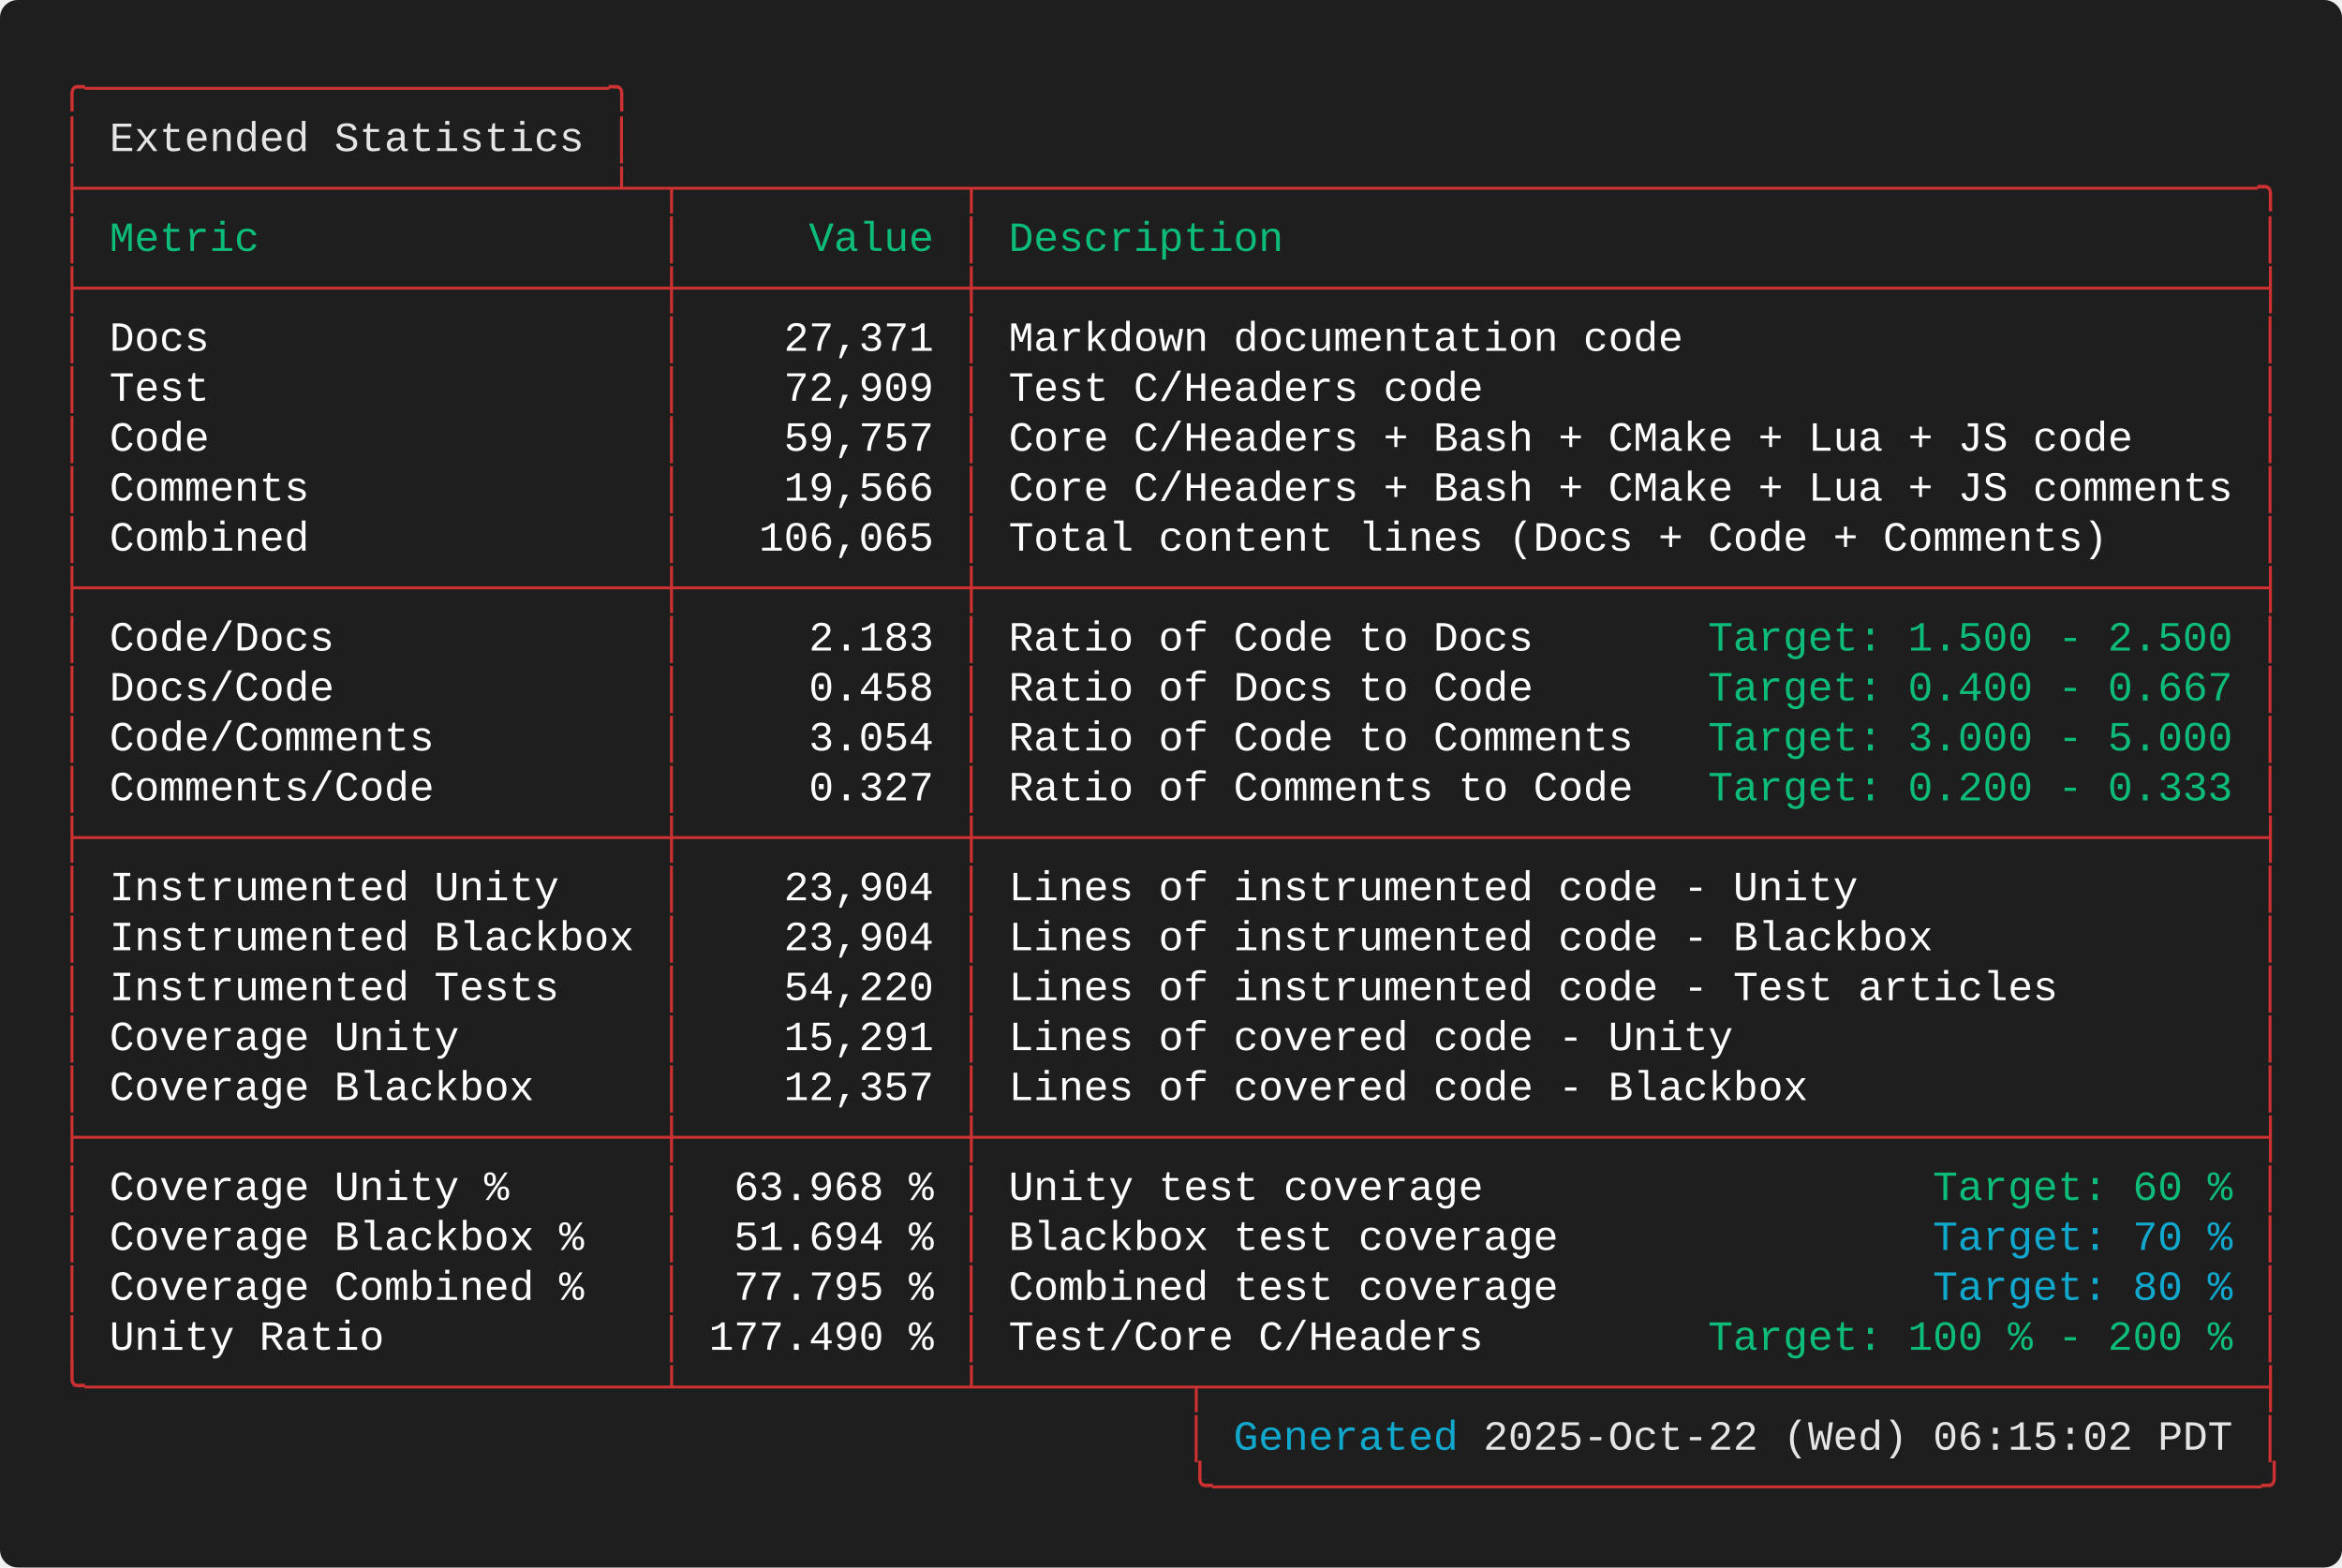
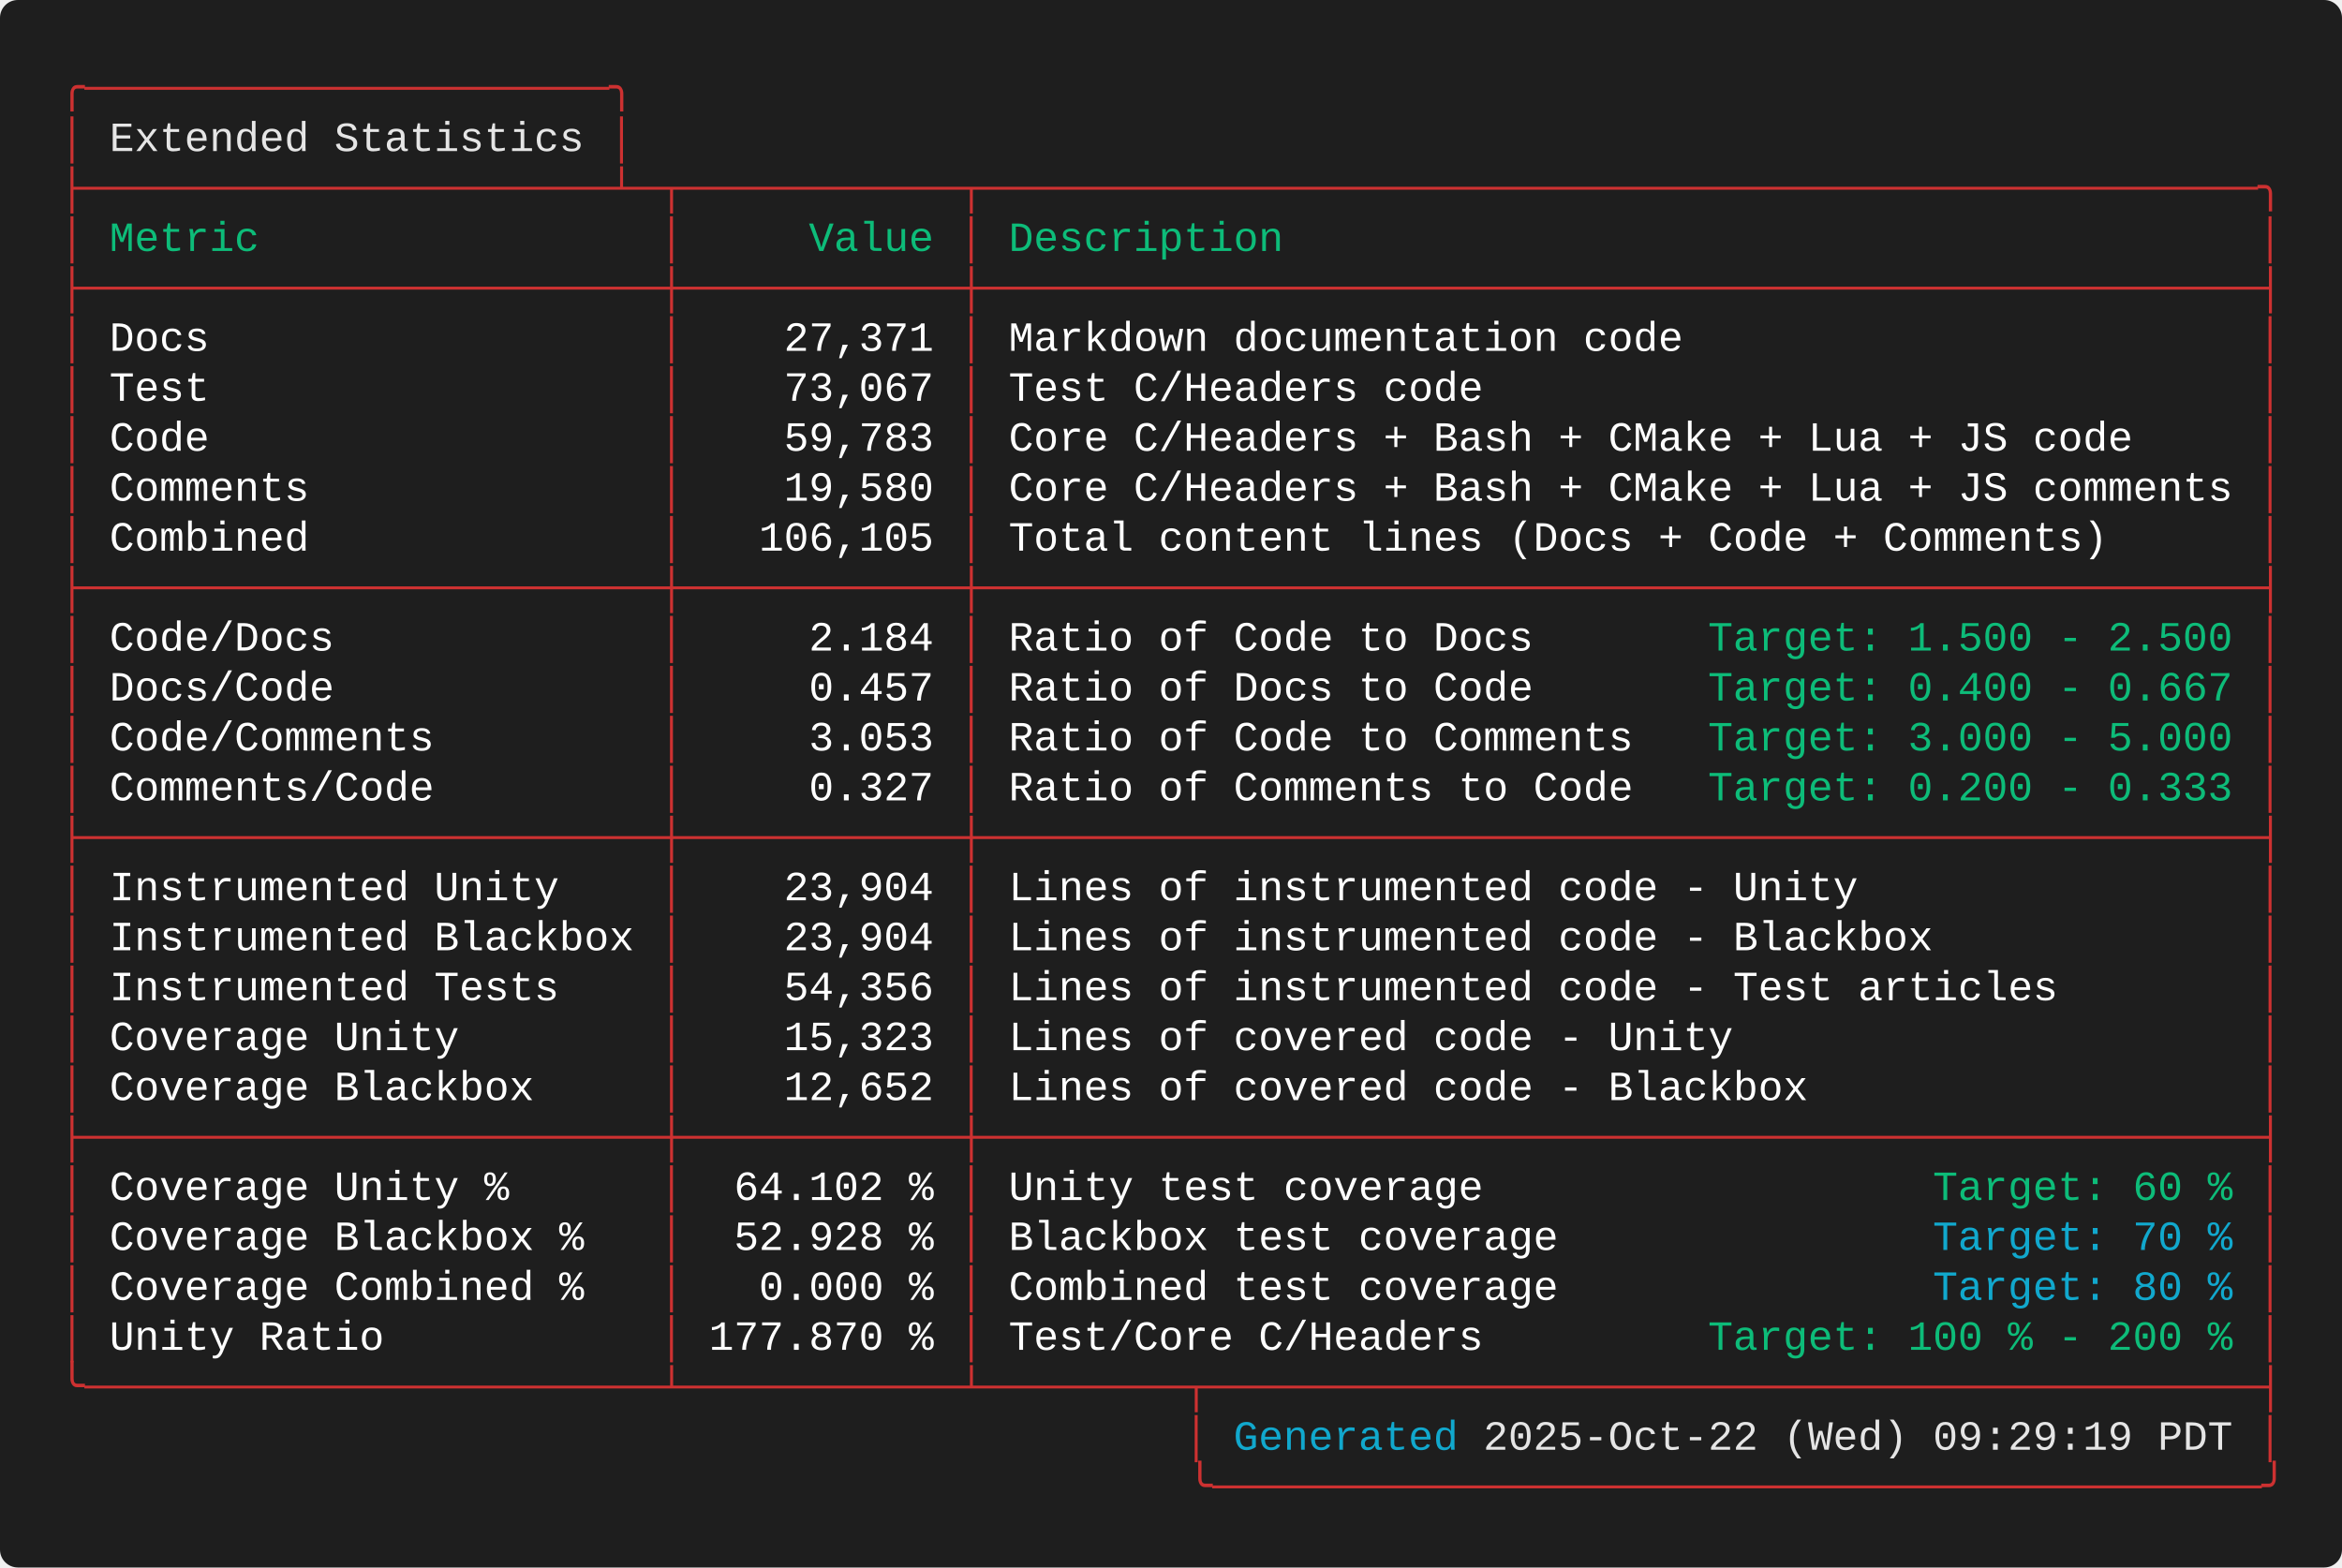
<svg xmlns="http://www.w3.org/2000/svg" width="787.60" height="527.20" viewBox="0 0 787.60 527.20">
  <defs>
    <style type="text/css">.terminal-text { font-family: 'Consolas', 'Consolas', 'Monaco', 'Courier New', monospace; }</style>
  </defs>
  <rect width="100%" height="100%" fill="#1e1e1e" rx="6" />
  <text x="20.00" y="34.00" font-size="14" class="terminal-text" xml:space="preserve" textLength="193.20" lengthAdjust="spacingAndGlyphs" fill="#cd3131">╭─────────────────────╮</text>
  <text x="20.00" y="50.80" font-size="14" class="terminal-text" xml:space="preserve" textLength="16.80" lengthAdjust="spacingAndGlyphs" fill="#cd3131">│ </text>
  <text x="36.80" y="50.80" font-size="14" class="terminal-text" xml:space="preserve" textLength="159.60" lengthAdjust="spacingAndGlyphs" fill="#e5e5e5">Extended Statistics</text>
  <text x="196.40" y="50.80" font-size="14" class="terminal-text" xml:space="preserve" textLength="8.40" lengthAdjust="spacingAndGlyphs" fill="#ffffff"> </text>
  <text x="204.80" y="50.80" font-size="14" class="terminal-text" xml:space="preserve" textLength="8.40" lengthAdjust="spacingAndGlyphs" fill="#cd3131">│</text>
  <text x="20.00" y="67.60" font-size="14" class="terminal-text" xml:space="preserve" textLength="747.60" lengthAdjust="spacingAndGlyphs" fill="#cd3131">├─────────────────────┴─┬───────────┬───────────────────────────────────────────────────╮</text>
  <text x="20.00" y="84.40" font-size="14" class="terminal-text" xml:space="preserve" textLength="8.40" lengthAdjust="spacingAndGlyphs" fill="#cd3131">│</text>
  <text x="28.40" y="84.40" font-size="14" class="terminal-text" xml:space="preserve" textLength="193.20" lengthAdjust="spacingAndGlyphs" fill="#0dbc79"> Metric                </text>
  <text x="221.60" y="84.40" font-size="14" class="terminal-text" xml:space="preserve" textLength="8.40" lengthAdjust="spacingAndGlyphs" fill="#cd3131">│</text>
  <text x="230.00" y="84.40" font-size="14" class="terminal-text" xml:space="preserve" textLength="92.40" lengthAdjust="spacingAndGlyphs" fill="#0dbc79">     Value </text>
  <text x="322.40" y="84.40" font-size="14" class="terminal-text" xml:space="preserve" textLength="8.40" lengthAdjust="spacingAndGlyphs" fill="#cd3131">│</text>
  <text x="330.80" y="84.40" font-size="14" class="terminal-text" xml:space="preserve" textLength="428.40" lengthAdjust="spacingAndGlyphs" fill="#0dbc79"> Description                                       </text>
  <text x="759.20" y="84.40" font-size="14" class="terminal-text" xml:space="preserve" textLength="8.40" lengthAdjust="spacingAndGlyphs" fill="#cd3131">│</text>
  <text x="20.00" y="101.20" font-size="14" class="terminal-text" xml:space="preserve" textLength="747.60" lengthAdjust="spacingAndGlyphs" fill="#cd3131">├───────────────────────┼───────────┼───────────────────────────────────────────────────┤</text>
  <text x="20.00" y="118.00" font-size="14" class="terminal-text" xml:space="preserve" textLength="8.40" lengthAdjust="spacingAndGlyphs" fill="#cd3131">│</text>
  <text x="28.40" y="118.00" font-size="14" class="terminal-text" xml:space="preserve" textLength="193.20" lengthAdjust="spacingAndGlyphs" fill="#ffffff"> Docs                  </text>
  <text x="221.60" y="118.00" font-size="14" class="terminal-text" xml:space="preserve" textLength="8.40" lengthAdjust="spacingAndGlyphs" fill="#cd3131">│</text>
  <text x="230.00" y="118.00" font-size="14" class="terminal-text" xml:space="preserve" textLength="92.40" lengthAdjust="spacingAndGlyphs" fill="#ffffff">    27,371 </text>
  <text x="322.40" y="118.00" font-size="14" class="terminal-text" xml:space="preserve" textLength="8.40" lengthAdjust="spacingAndGlyphs" fill="#cd3131">│</text>
  <text x="330.80" y="118.00" font-size="14" class="terminal-text" xml:space="preserve" textLength="428.40" lengthAdjust="spacingAndGlyphs" fill="#ffffff"> Markdown documentation code                       </text>
  <text x="759.20" y="118.00" font-size="14" class="terminal-text" xml:space="preserve" textLength="8.40" lengthAdjust="spacingAndGlyphs" fill="#cd3131">│</text>
  <text x="20.00" y="134.80" font-size="14" class="terminal-text" xml:space="preserve" textLength="8.40" lengthAdjust="spacingAndGlyphs" fill="#cd3131">│</text>
  <text x="28.40" y="134.80" font-size="14" class="terminal-text" xml:space="preserve" textLength="193.20" lengthAdjust="spacingAndGlyphs" fill="#ffffff"> Test                  </text>
  <text x="221.60" y="134.80" font-size="14" class="terminal-text" xml:space="preserve" textLength="8.40" lengthAdjust="spacingAndGlyphs" fill="#cd3131">│</text>
-   <text x="230.00" y="134.80" font-size="14" class="terminal-text" xml:space="preserve" textLength="92.40" lengthAdjust="spacingAndGlyphs" fill="#ffffff">    72,909 </text>
+   <text x="230.00" y="134.80" font-size="14" class="terminal-text" xml:space="preserve" textLength="92.40" lengthAdjust="spacingAndGlyphs" fill="#ffffff">    73,067 </text>
  <text x="322.40" y="134.80" font-size="14" class="terminal-text" xml:space="preserve" textLength="8.40" lengthAdjust="spacingAndGlyphs" fill="#cd3131">│</text>
  <text x="330.80" y="134.80" font-size="14" class="terminal-text" xml:space="preserve" textLength="428.40" lengthAdjust="spacingAndGlyphs" fill="#ffffff"> Test C/Headers code                               </text>
  <text x="759.20" y="134.80" font-size="14" class="terminal-text" xml:space="preserve" textLength="8.40" lengthAdjust="spacingAndGlyphs" fill="#cd3131">│</text>
  <text x="20.00" y="151.60" font-size="14" class="terminal-text" xml:space="preserve" textLength="8.40" lengthAdjust="spacingAndGlyphs" fill="#cd3131">│</text>
  <text x="28.40" y="151.60" font-size="14" class="terminal-text" xml:space="preserve" textLength="193.20" lengthAdjust="spacingAndGlyphs" fill="#ffffff"> Code                  </text>
  <text x="221.60" y="151.60" font-size="14" class="terminal-text" xml:space="preserve" textLength="8.40" lengthAdjust="spacingAndGlyphs" fill="#cd3131">│</text>
-   <text x="230.00" y="151.60" font-size="14" class="terminal-text" xml:space="preserve" textLength="92.40" lengthAdjust="spacingAndGlyphs" fill="#ffffff">    59,757 </text>
+   <text x="230.00" y="151.60" font-size="14" class="terminal-text" xml:space="preserve" textLength="92.40" lengthAdjust="spacingAndGlyphs" fill="#ffffff">    59,783 </text>
  <text x="322.40" y="151.60" font-size="14" class="terminal-text" xml:space="preserve" textLength="8.40" lengthAdjust="spacingAndGlyphs" fill="#cd3131">│</text>
  <text x="330.80" y="151.60" font-size="14" class="terminal-text" xml:space="preserve" textLength="428.40" lengthAdjust="spacingAndGlyphs" fill="#ffffff"> Core C/Headers + Bash + CMake + Lua + JS code     </text>
  <text x="759.20" y="151.60" font-size="14" class="terminal-text" xml:space="preserve" textLength="8.40" lengthAdjust="spacingAndGlyphs" fill="#cd3131">│</text>
  <text x="20.00" y="168.40" font-size="14" class="terminal-text" xml:space="preserve" textLength="8.40" lengthAdjust="spacingAndGlyphs" fill="#cd3131">│</text>
  <text x="28.40" y="168.40" font-size="14" class="terminal-text" xml:space="preserve" textLength="193.20" lengthAdjust="spacingAndGlyphs" fill="#ffffff"> Comments              </text>
  <text x="221.60" y="168.40" font-size="14" class="terminal-text" xml:space="preserve" textLength="8.40" lengthAdjust="spacingAndGlyphs" fill="#cd3131">│</text>
-   <text x="230.00" y="168.40" font-size="14" class="terminal-text" xml:space="preserve" textLength="92.40" lengthAdjust="spacingAndGlyphs" fill="#ffffff">    19,566 </text>
+   <text x="230.00" y="168.40" font-size="14" class="terminal-text" xml:space="preserve" textLength="92.40" lengthAdjust="spacingAndGlyphs" fill="#ffffff">    19,580 </text>
  <text x="322.40" y="168.40" font-size="14" class="terminal-text" xml:space="preserve" textLength="8.40" lengthAdjust="spacingAndGlyphs" fill="#cd3131">│</text>
  <text x="330.80" y="168.40" font-size="14" class="terminal-text" xml:space="preserve" textLength="428.40" lengthAdjust="spacingAndGlyphs" fill="#ffffff"> Core C/Headers + Bash + CMake + Lua + JS comments </text>
  <text x="759.20" y="168.40" font-size="14" class="terminal-text" xml:space="preserve" textLength="8.40" lengthAdjust="spacingAndGlyphs" fill="#cd3131">│</text>
  <text x="20.00" y="185.20" font-size="14" class="terminal-text" xml:space="preserve" textLength="8.40" lengthAdjust="spacingAndGlyphs" fill="#cd3131">│</text>
  <text x="28.40" y="185.20" font-size="14" class="terminal-text" xml:space="preserve" textLength="193.20" lengthAdjust="spacingAndGlyphs" fill="#ffffff"> Combined              </text>
  <text x="221.60" y="185.20" font-size="14" class="terminal-text" xml:space="preserve" textLength="8.40" lengthAdjust="spacingAndGlyphs" fill="#cd3131">│</text>
-   <text x="230.00" y="185.20" font-size="14" class="terminal-text" xml:space="preserve" textLength="92.40" lengthAdjust="spacingAndGlyphs" fill="#ffffff">   106,065 </text>
+   <text x="230.00" y="185.20" font-size="14" class="terminal-text" xml:space="preserve" textLength="92.40" lengthAdjust="spacingAndGlyphs" fill="#ffffff">   106,105 </text>
  <text x="322.40" y="185.20" font-size="14" class="terminal-text" xml:space="preserve" textLength="8.40" lengthAdjust="spacingAndGlyphs" fill="#cd3131">│</text>
  <text x="330.80" y="185.20" font-size="14" class="terminal-text" xml:space="preserve" textLength="428.40" lengthAdjust="spacingAndGlyphs" fill="#ffffff"> Total content lines (Docs + Code + Comments)      </text>
  <text x="759.20" y="185.20" font-size="14" class="terminal-text" xml:space="preserve" textLength="8.40" lengthAdjust="spacingAndGlyphs" fill="#cd3131">│</text>
  <text x="20.00" y="202.00" font-size="14" class="terminal-text" xml:space="preserve" textLength="747.60" lengthAdjust="spacingAndGlyphs" fill="#cd3131">├───────────────────────┼───────────┼───────────────────────────────────────────────────┤</text>
  <text x="20.00" y="218.80" font-size="14" class="terminal-text" xml:space="preserve" textLength="8.40" lengthAdjust="spacingAndGlyphs" fill="#cd3131">│</text>
  <text x="28.40" y="218.80" font-size="14" class="terminal-text" xml:space="preserve" textLength="193.20" lengthAdjust="spacingAndGlyphs" fill="#ffffff"> Code/Docs             </text>
  <text x="221.60" y="218.80" font-size="14" class="terminal-text" xml:space="preserve" textLength="8.40" lengthAdjust="spacingAndGlyphs" fill="#cd3131">│</text>
-   <text x="230.00" y="218.80" font-size="14" class="terminal-text" xml:space="preserve" textLength="92.40" lengthAdjust="spacingAndGlyphs" fill="#ffffff">     2.183 </text>
+   <text x="230.00" y="218.80" font-size="14" class="terminal-text" xml:space="preserve" textLength="92.40" lengthAdjust="spacingAndGlyphs" fill="#ffffff">     2.184 </text>
  <text x="322.40" y="218.80" font-size="14" class="terminal-text" xml:space="preserve" textLength="8.40" lengthAdjust="spacingAndGlyphs" fill="#cd3131">│</text>
  <text x="330.80" y="218.80" font-size="14" class="terminal-text" xml:space="preserve" textLength="243.60" lengthAdjust="spacingAndGlyphs" fill="#ffffff"> Ratio of Code to Docs       </text>
  <text x="574.40" y="218.80" font-size="14" class="terminal-text" xml:space="preserve" textLength="176.40" lengthAdjust="spacingAndGlyphs" fill="#0dbc79">Target: 1.500 - 2.500</text>
  <text x="750.80" y="218.80" font-size="14" class="terminal-text" xml:space="preserve" textLength="8.40" lengthAdjust="spacingAndGlyphs" fill="#ffffff"> </text>
  <text x="759.20" y="218.80" font-size="14" class="terminal-text" xml:space="preserve" textLength="8.40" lengthAdjust="spacingAndGlyphs" fill="#cd3131">│</text>
  <text x="20.00" y="235.60" font-size="14" class="terminal-text" xml:space="preserve" textLength="8.40" lengthAdjust="spacingAndGlyphs" fill="#cd3131">│</text>
  <text x="28.40" y="235.60" font-size="14" class="terminal-text" xml:space="preserve" textLength="193.20" lengthAdjust="spacingAndGlyphs" fill="#ffffff"> Docs/Code             </text>
  <text x="221.60" y="235.60" font-size="14" class="terminal-text" xml:space="preserve" textLength="8.40" lengthAdjust="spacingAndGlyphs" fill="#cd3131">│</text>
-   <text x="230.00" y="235.60" font-size="14" class="terminal-text" xml:space="preserve" textLength="92.40" lengthAdjust="spacingAndGlyphs" fill="#ffffff">     0.458 </text>
+   <text x="230.00" y="235.60" font-size="14" class="terminal-text" xml:space="preserve" textLength="92.40" lengthAdjust="spacingAndGlyphs" fill="#ffffff">     0.457 </text>
  <text x="322.40" y="235.60" font-size="14" class="terminal-text" xml:space="preserve" textLength="8.40" lengthAdjust="spacingAndGlyphs" fill="#cd3131">│</text>
  <text x="330.80" y="235.60" font-size="14" class="terminal-text" xml:space="preserve" textLength="243.60" lengthAdjust="spacingAndGlyphs" fill="#ffffff"> Ratio of Docs to Code       </text>
  <text x="574.40" y="235.60" font-size="14" class="terminal-text" xml:space="preserve" textLength="176.40" lengthAdjust="spacingAndGlyphs" fill="#0dbc79">Target: 0.400 - 0.667</text>
  <text x="750.80" y="235.60" font-size="14" class="terminal-text" xml:space="preserve" textLength="8.40" lengthAdjust="spacingAndGlyphs" fill="#ffffff"> </text>
  <text x="759.20" y="235.60" font-size="14" class="terminal-text" xml:space="preserve" textLength="8.40" lengthAdjust="spacingAndGlyphs" fill="#cd3131">│</text>
  <text x="20.00" y="252.40" font-size="14" class="terminal-text" xml:space="preserve" textLength="8.40" lengthAdjust="spacingAndGlyphs" fill="#cd3131">│</text>
  <text x="28.40" y="252.40" font-size="14" class="terminal-text" xml:space="preserve" textLength="193.20" lengthAdjust="spacingAndGlyphs" fill="#ffffff"> Code/Comments         </text>
  <text x="221.60" y="252.40" font-size="14" class="terminal-text" xml:space="preserve" textLength="8.40" lengthAdjust="spacingAndGlyphs" fill="#cd3131">│</text>
-   <text x="230.00" y="252.40" font-size="14" class="terminal-text" xml:space="preserve" textLength="92.40" lengthAdjust="spacingAndGlyphs" fill="#ffffff">     3.054 </text>
+   <text x="230.00" y="252.40" font-size="14" class="terminal-text" xml:space="preserve" textLength="92.40" lengthAdjust="spacingAndGlyphs" fill="#ffffff">     3.053 </text>
  <text x="322.40" y="252.40" font-size="14" class="terminal-text" xml:space="preserve" textLength="8.40" lengthAdjust="spacingAndGlyphs" fill="#cd3131">│</text>
  <text x="330.80" y="252.40" font-size="14" class="terminal-text" xml:space="preserve" textLength="243.60" lengthAdjust="spacingAndGlyphs" fill="#ffffff"> Ratio of Code to Comments   </text>
  <text x="574.40" y="252.40" font-size="14" class="terminal-text" xml:space="preserve" textLength="176.40" lengthAdjust="spacingAndGlyphs" fill="#0dbc79">Target: 3.000 - 5.000</text>
  <text x="750.80" y="252.40" font-size="14" class="terminal-text" xml:space="preserve" textLength="8.40" lengthAdjust="spacingAndGlyphs" fill="#ffffff"> </text>
  <text x="759.20" y="252.40" font-size="14" class="terminal-text" xml:space="preserve" textLength="8.40" lengthAdjust="spacingAndGlyphs" fill="#cd3131">│</text>
  <text x="20.00" y="269.20" font-size="14" class="terminal-text" xml:space="preserve" textLength="8.40" lengthAdjust="spacingAndGlyphs" fill="#cd3131">│</text>
  <text x="28.40" y="269.20" font-size="14" class="terminal-text" xml:space="preserve" textLength="193.20" lengthAdjust="spacingAndGlyphs" fill="#ffffff"> Comments/Code         </text>
  <text x="221.60" y="269.20" font-size="14" class="terminal-text" xml:space="preserve" textLength="8.40" lengthAdjust="spacingAndGlyphs" fill="#cd3131">│</text>
  <text x="230.00" y="269.20" font-size="14" class="terminal-text" xml:space="preserve" textLength="92.40" lengthAdjust="spacingAndGlyphs" fill="#ffffff">     0.327 </text>
  <text x="322.40" y="269.20" font-size="14" class="terminal-text" xml:space="preserve" textLength="8.40" lengthAdjust="spacingAndGlyphs" fill="#cd3131">│</text>
  <text x="330.80" y="269.20" font-size="14" class="terminal-text" xml:space="preserve" textLength="243.60" lengthAdjust="spacingAndGlyphs" fill="#ffffff"> Ratio of Comments to Code   </text>
  <text x="574.40" y="269.20" font-size="14" class="terminal-text" xml:space="preserve" textLength="176.40" lengthAdjust="spacingAndGlyphs" fill="#0dbc79">Target: 0.200 - 0.333</text>
  <text x="750.80" y="269.20" font-size="14" class="terminal-text" xml:space="preserve" textLength="8.40" lengthAdjust="spacingAndGlyphs" fill="#ffffff"> </text>
  <text x="759.20" y="269.20" font-size="14" class="terminal-text" xml:space="preserve" textLength="8.40" lengthAdjust="spacingAndGlyphs" fill="#cd3131">│</text>
  <text x="20.00" y="286.00" font-size="14" class="terminal-text" xml:space="preserve" textLength="747.60" lengthAdjust="spacingAndGlyphs" fill="#cd3131">├───────────────────────┼───────────┼───────────────────────────────────────────────────┤</text>
  <text x="20.00" y="302.80" font-size="14" class="terminal-text" xml:space="preserve" textLength="8.40" lengthAdjust="spacingAndGlyphs" fill="#cd3131">│</text>
  <text x="28.40" y="302.80" font-size="14" class="terminal-text" xml:space="preserve" textLength="193.20" lengthAdjust="spacingAndGlyphs" fill="#ffffff"> Instrumented Unity    </text>
  <text x="221.60" y="302.80" font-size="14" class="terminal-text" xml:space="preserve" textLength="8.40" lengthAdjust="spacingAndGlyphs" fill="#cd3131">│</text>
  <text x="230.00" y="302.80" font-size="14" class="terminal-text" xml:space="preserve" textLength="92.40" lengthAdjust="spacingAndGlyphs" fill="#ffffff">    23,904 </text>
  <text x="322.40" y="302.80" font-size="14" class="terminal-text" xml:space="preserve" textLength="8.40" lengthAdjust="spacingAndGlyphs" fill="#cd3131">│</text>
  <text x="330.80" y="302.80" font-size="14" class="terminal-text" xml:space="preserve" textLength="428.40" lengthAdjust="spacingAndGlyphs" fill="#ffffff"> Lines of instrumented code - Unity                </text>
  <text x="759.20" y="302.80" font-size="14" class="terminal-text" xml:space="preserve" textLength="8.40" lengthAdjust="spacingAndGlyphs" fill="#cd3131">│</text>
  <text x="20.00" y="319.60" font-size="14" class="terminal-text" xml:space="preserve" textLength="8.40" lengthAdjust="spacingAndGlyphs" fill="#cd3131">│</text>
  <text x="28.40" y="319.60" font-size="14" class="terminal-text" xml:space="preserve" textLength="193.20" lengthAdjust="spacingAndGlyphs" fill="#ffffff"> Instrumented Blackbox </text>
  <text x="221.60" y="319.60" font-size="14" class="terminal-text" xml:space="preserve" textLength="8.40" lengthAdjust="spacingAndGlyphs" fill="#cd3131">│</text>
  <text x="230.00" y="319.60" font-size="14" class="terminal-text" xml:space="preserve" textLength="92.40" lengthAdjust="spacingAndGlyphs" fill="#ffffff">    23,904 </text>
  <text x="322.40" y="319.60" font-size="14" class="terminal-text" xml:space="preserve" textLength="8.40" lengthAdjust="spacingAndGlyphs" fill="#cd3131">│</text>
  <text x="330.80" y="319.60" font-size="14" class="terminal-text" xml:space="preserve" textLength="428.40" lengthAdjust="spacingAndGlyphs" fill="#ffffff"> Lines of instrumented code - Blackbox             </text>
  <text x="759.20" y="319.60" font-size="14" class="terminal-text" xml:space="preserve" textLength="8.40" lengthAdjust="spacingAndGlyphs" fill="#cd3131">│</text>
  <text x="20.00" y="336.40" font-size="14" class="terminal-text" xml:space="preserve" textLength="8.40" lengthAdjust="spacingAndGlyphs" fill="#cd3131">│</text>
  <text x="28.40" y="336.40" font-size="14" class="terminal-text" xml:space="preserve" textLength="193.20" lengthAdjust="spacingAndGlyphs" fill="#ffffff"> Instrumented Tests    </text>
  <text x="221.60" y="336.40" font-size="14" class="terminal-text" xml:space="preserve" textLength="8.40" lengthAdjust="spacingAndGlyphs" fill="#cd3131">│</text>
-   <text x="230.00" y="336.40" font-size="14" class="terminal-text" xml:space="preserve" textLength="92.40" lengthAdjust="spacingAndGlyphs" fill="#ffffff">    54,220 </text>
+   <text x="230.00" y="336.40" font-size="14" class="terminal-text" xml:space="preserve" textLength="92.40" lengthAdjust="spacingAndGlyphs" fill="#ffffff">    54,356 </text>
  <text x="322.40" y="336.40" font-size="14" class="terminal-text" xml:space="preserve" textLength="8.40" lengthAdjust="spacingAndGlyphs" fill="#cd3131">│</text>
  <text x="330.80" y="336.40" font-size="14" class="terminal-text" xml:space="preserve" textLength="428.40" lengthAdjust="spacingAndGlyphs" fill="#ffffff"> Lines of instrumented code - Test articles        </text>
  <text x="759.20" y="336.40" font-size="14" class="terminal-text" xml:space="preserve" textLength="8.40" lengthAdjust="spacingAndGlyphs" fill="#cd3131">│</text>
  <text x="20.00" y="353.20" font-size="14" class="terminal-text" xml:space="preserve" textLength="8.40" lengthAdjust="spacingAndGlyphs" fill="#cd3131">│</text>
  <text x="28.40" y="353.20" font-size="14" class="terminal-text" xml:space="preserve" textLength="193.20" lengthAdjust="spacingAndGlyphs" fill="#ffffff"> Coverage Unity        </text>
  <text x="221.60" y="353.20" font-size="14" class="terminal-text" xml:space="preserve" textLength="8.40" lengthAdjust="spacingAndGlyphs" fill="#cd3131">│</text>
-   <text x="230.00" y="353.20" font-size="14" class="terminal-text" xml:space="preserve" textLength="92.40" lengthAdjust="spacingAndGlyphs" fill="#ffffff">    15,291 </text>
+   <text x="230.00" y="353.20" font-size="14" class="terminal-text" xml:space="preserve" textLength="92.40" lengthAdjust="spacingAndGlyphs" fill="#ffffff">    15,323 </text>
  <text x="322.40" y="353.20" font-size="14" class="terminal-text" xml:space="preserve" textLength="8.40" lengthAdjust="spacingAndGlyphs" fill="#cd3131">│</text>
  <text x="330.80" y="353.20" font-size="14" class="terminal-text" xml:space="preserve" textLength="428.40" lengthAdjust="spacingAndGlyphs" fill="#ffffff"> Lines of covered code - Unity                     </text>
  <text x="759.20" y="353.20" font-size="14" class="terminal-text" xml:space="preserve" textLength="8.40" lengthAdjust="spacingAndGlyphs" fill="#cd3131">│</text>
  <text x="20.00" y="370.00" font-size="14" class="terminal-text" xml:space="preserve" textLength="8.40" lengthAdjust="spacingAndGlyphs" fill="#cd3131">│</text>
  <text x="28.40" y="370.00" font-size="14" class="terminal-text" xml:space="preserve" textLength="193.20" lengthAdjust="spacingAndGlyphs" fill="#ffffff"> Coverage Blackbox     </text>
  <text x="221.60" y="370.00" font-size="14" class="terminal-text" xml:space="preserve" textLength="8.40" lengthAdjust="spacingAndGlyphs" fill="#cd3131">│</text>
-   <text x="230.00" y="370.00" font-size="14" class="terminal-text" xml:space="preserve" textLength="92.40" lengthAdjust="spacingAndGlyphs" fill="#ffffff">    12,357 </text>
+   <text x="230.00" y="370.00" font-size="14" class="terminal-text" xml:space="preserve" textLength="92.40" lengthAdjust="spacingAndGlyphs" fill="#ffffff">    12,652 </text>
  <text x="322.40" y="370.00" font-size="14" class="terminal-text" xml:space="preserve" textLength="8.40" lengthAdjust="spacingAndGlyphs" fill="#cd3131">│</text>
  <text x="330.80" y="370.00" font-size="14" class="terminal-text" xml:space="preserve" textLength="428.40" lengthAdjust="spacingAndGlyphs" fill="#ffffff"> Lines of covered code - Blackbox                  </text>
  <text x="759.20" y="370.00" font-size="14" class="terminal-text" xml:space="preserve" textLength="8.40" lengthAdjust="spacingAndGlyphs" fill="#cd3131">│</text>
  <text x="20.00" y="386.80" font-size="14" class="terminal-text" xml:space="preserve" textLength="747.60" lengthAdjust="spacingAndGlyphs" fill="#cd3131">├───────────────────────┼───────────┼───────────────────────────────────────────────────┤</text>
  <text x="20.00" y="403.60" font-size="14" class="terminal-text" xml:space="preserve" textLength="8.40" lengthAdjust="spacingAndGlyphs" fill="#cd3131">│</text>
  <text x="28.40" y="403.60" font-size="14" class="terminal-text" xml:space="preserve" textLength="193.20" lengthAdjust="spacingAndGlyphs" fill="#ffffff"> Coverage Unity %      </text>
  <text x="221.60" y="403.60" font-size="14" class="terminal-text" xml:space="preserve" textLength="8.40" lengthAdjust="spacingAndGlyphs" fill="#cd3131">│</text>
-   <text x="230.00" y="403.60" font-size="14" class="terminal-text" xml:space="preserve" textLength="92.40" lengthAdjust="spacingAndGlyphs" fill="#ffffff">  63.968 % </text>
+   <text x="230.00" y="403.60" font-size="14" class="terminal-text" xml:space="preserve" textLength="92.40" lengthAdjust="spacingAndGlyphs" fill="#ffffff">  64.102 % </text>
  <text x="322.40" y="403.60" font-size="14" class="terminal-text" xml:space="preserve" textLength="8.40" lengthAdjust="spacingAndGlyphs" fill="#cd3131">│</text>
  <text x="330.80" y="403.60" font-size="14" class="terminal-text" xml:space="preserve" textLength="319.20" lengthAdjust="spacingAndGlyphs" fill="#ffffff"> Unity test coverage                  </text>
  <text x="650.00" y="403.60" font-size="14" class="terminal-text" xml:space="preserve" textLength="100.80" lengthAdjust="spacingAndGlyphs" fill="#0dbc79">Target: 60 %</text>
  <text x="750.80" y="403.60" font-size="14" class="terminal-text" xml:space="preserve" textLength="8.40" lengthAdjust="spacingAndGlyphs" fill="#ffffff"> </text>
  <text x="759.20" y="403.60" font-size="14" class="terminal-text" xml:space="preserve" textLength="8.40" lengthAdjust="spacingAndGlyphs" fill="#cd3131">│</text>
  <text x="20.00" y="420.40" font-size="14" class="terminal-text" xml:space="preserve" textLength="8.40" lengthAdjust="spacingAndGlyphs" fill="#cd3131">│</text>
  <text x="28.40" y="420.40" font-size="14" class="terminal-text" xml:space="preserve" textLength="193.20" lengthAdjust="spacingAndGlyphs" fill="#ffffff"> Coverage Blackbox %   </text>
  <text x="221.60" y="420.40" font-size="14" class="terminal-text" xml:space="preserve" textLength="8.40" lengthAdjust="spacingAndGlyphs" fill="#cd3131">│</text>
-   <text x="230.00" y="420.40" font-size="14" class="terminal-text" xml:space="preserve" textLength="92.40" lengthAdjust="spacingAndGlyphs" fill="#ffffff">  51.694 % </text>
+   <text x="230.00" y="420.40" font-size="14" class="terminal-text" xml:space="preserve" textLength="92.40" lengthAdjust="spacingAndGlyphs" fill="#ffffff">  52.928 % </text>
  <text x="322.40" y="420.40" font-size="14" class="terminal-text" xml:space="preserve" textLength="8.40" lengthAdjust="spacingAndGlyphs" fill="#cd3131">│</text>
  <text x="330.80" y="420.40" font-size="14" class="terminal-text" xml:space="preserve" textLength="319.20" lengthAdjust="spacingAndGlyphs" fill="#ffffff"> Blackbox test coverage               </text>
  <text x="650.00" y="420.40" font-size="14" class="terminal-text" xml:space="preserve" textLength="100.80" lengthAdjust="spacingAndGlyphs" fill="#11a8cd">Target: 70 %</text>
  <text x="750.80" y="420.40" font-size="14" class="terminal-text" xml:space="preserve" textLength="8.40" lengthAdjust="spacingAndGlyphs" fill="#ffffff"> </text>
  <text x="759.20" y="420.40" font-size="14" class="terminal-text" xml:space="preserve" textLength="8.40" lengthAdjust="spacingAndGlyphs" fill="#cd3131">│</text>
  <text x="20.00" y="437.20" font-size="14" class="terminal-text" xml:space="preserve" textLength="8.40" lengthAdjust="spacingAndGlyphs" fill="#cd3131">│</text>
  <text x="28.40" y="437.20" font-size="14" class="terminal-text" xml:space="preserve" textLength="193.20" lengthAdjust="spacingAndGlyphs" fill="#ffffff"> Coverage Combined %   </text>
  <text x="221.60" y="437.20" font-size="14" class="terminal-text" xml:space="preserve" textLength="8.40" lengthAdjust="spacingAndGlyphs" fill="#cd3131">│</text>
-   <text x="230.00" y="437.20" font-size="14" class="terminal-text" xml:space="preserve" textLength="92.40" lengthAdjust="spacingAndGlyphs" fill="#ffffff">  77.795 % </text>
+   <text x="230.00" y="437.20" font-size="14" class="terminal-text" xml:space="preserve" textLength="92.40" lengthAdjust="spacingAndGlyphs" fill="#ffffff">   0.000 % </text>
  <text x="322.40" y="437.20" font-size="14" class="terminal-text" xml:space="preserve" textLength="8.40" lengthAdjust="spacingAndGlyphs" fill="#cd3131">│</text>
  <text x="330.80" y="437.20" font-size="14" class="terminal-text" xml:space="preserve" textLength="319.20" lengthAdjust="spacingAndGlyphs" fill="#ffffff"> Combined test coverage               </text>
  <text x="650.00" y="437.20" font-size="14" class="terminal-text" xml:space="preserve" textLength="100.80" lengthAdjust="spacingAndGlyphs" fill="#11a8cd">Target: 80 %</text>
  <text x="750.80" y="437.20" font-size="14" class="terminal-text" xml:space="preserve" textLength="8.40" lengthAdjust="spacingAndGlyphs" fill="#ffffff"> </text>
  <text x="759.20" y="437.20" font-size="14" class="terminal-text" xml:space="preserve" textLength="8.40" lengthAdjust="spacingAndGlyphs" fill="#cd3131">│</text>
  <text x="20.00" y="454.00" font-size="14" class="terminal-text" xml:space="preserve" textLength="8.40" lengthAdjust="spacingAndGlyphs" fill="#cd3131">│</text>
  <text x="28.40" y="454.00" font-size="14" class="terminal-text" xml:space="preserve" textLength="193.20" lengthAdjust="spacingAndGlyphs" fill="#ffffff"> Unity Ratio           </text>
  <text x="221.60" y="454.00" font-size="14" class="terminal-text" xml:space="preserve" textLength="8.40" lengthAdjust="spacingAndGlyphs" fill="#cd3131">│</text>
-   <text x="230.00" y="454.00" font-size="14" class="terminal-text" xml:space="preserve" textLength="92.40" lengthAdjust="spacingAndGlyphs" fill="#ffffff"> 177.490 % </text>
+   <text x="230.00" y="454.00" font-size="14" class="terminal-text" xml:space="preserve" textLength="92.40" lengthAdjust="spacingAndGlyphs" fill="#ffffff"> 177.870 % </text>
  <text x="322.40" y="454.00" font-size="14" class="terminal-text" xml:space="preserve" textLength="8.40" lengthAdjust="spacingAndGlyphs" fill="#cd3131">│</text>
  <text x="330.80" y="454.00" font-size="14" class="terminal-text" xml:space="preserve" textLength="243.60" lengthAdjust="spacingAndGlyphs" fill="#ffffff"> Test/Core C/Headers         </text>
  <text x="574.40" y="454.00" font-size="14" class="terminal-text" xml:space="preserve" textLength="176.40" lengthAdjust="spacingAndGlyphs" fill="#0dbc79">Target: 100 % - 200 %</text>
  <text x="750.80" y="454.00" font-size="14" class="terminal-text" xml:space="preserve" textLength="8.40" lengthAdjust="spacingAndGlyphs" fill="#ffffff"> </text>
  <text x="759.20" y="454.00" font-size="14" class="terminal-text" xml:space="preserve" textLength="8.40" lengthAdjust="spacingAndGlyphs" fill="#cd3131">│</text>
  <text x="20.00" y="470.80" font-size="14" class="terminal-text" xml:space="preserve" textLength="747.60" lengthAdjust="spacingAndGlyphs" fill="#cd3131">╰───────────────────────┴───────────┴────────┬──────────────────────────────────────────┤</text>
  <text x="20.00" y="487.60" font-size="14" class="terminal-text" xml:space="preserve" textLength="394.80" lengthAdjust="spacingAndGlyphs" fill="#cd3131">                                             │ </text>
  <text x="414.80" y="487.60" font-size="14" class="terminal-text" xml:space="preserve" textLength="75.60" lengthAdjust="spacingAndGlyphs" fill="#11a8cd">Generated</text>
-   <text x="490.40" y="487.60" font-size="14" class="terminal-text" xml:space="preserve" textLength="260.40" lengthAdjust="spacingAndGlyphs" fill="#e5e5e5"> 2025-Oct-22 (Wed) 06:15:02 PDT</text>
+   <text x="490.40" y="487.60" font-size="14" class="terminal-text" xml:space="preserve" textLength="260.40" lengthAdjust="spacingAndGlyphs" fill="#e5e5e5"> 2025-Oct-22 (Wed) 09:29:19 PDT</text>
  <text x="750.80" y="487.60" font-size="14" class="terminal-text" xml:space="preserve" textLength="8.40" lengthAdjust="spacingAndGlyphs" fill="#ffffff"> </text>
  <text x="759.20" y="487.60" font-size="14" class="terminal-text" xml:space="preserve" textLength="8.40" lengthAdjust="spacingAndGlyphs" fill="#cd3131">│</text>
  <text x="20.00" y="504.40" font-size="14" class="terminal-text" xml:space="preserve" textLength="747.60" lengthAdjust="spacingAndGlyphs" fill="#cd3131">                                             ╰──────────────────────────────────────────╯</text>
</svg>
